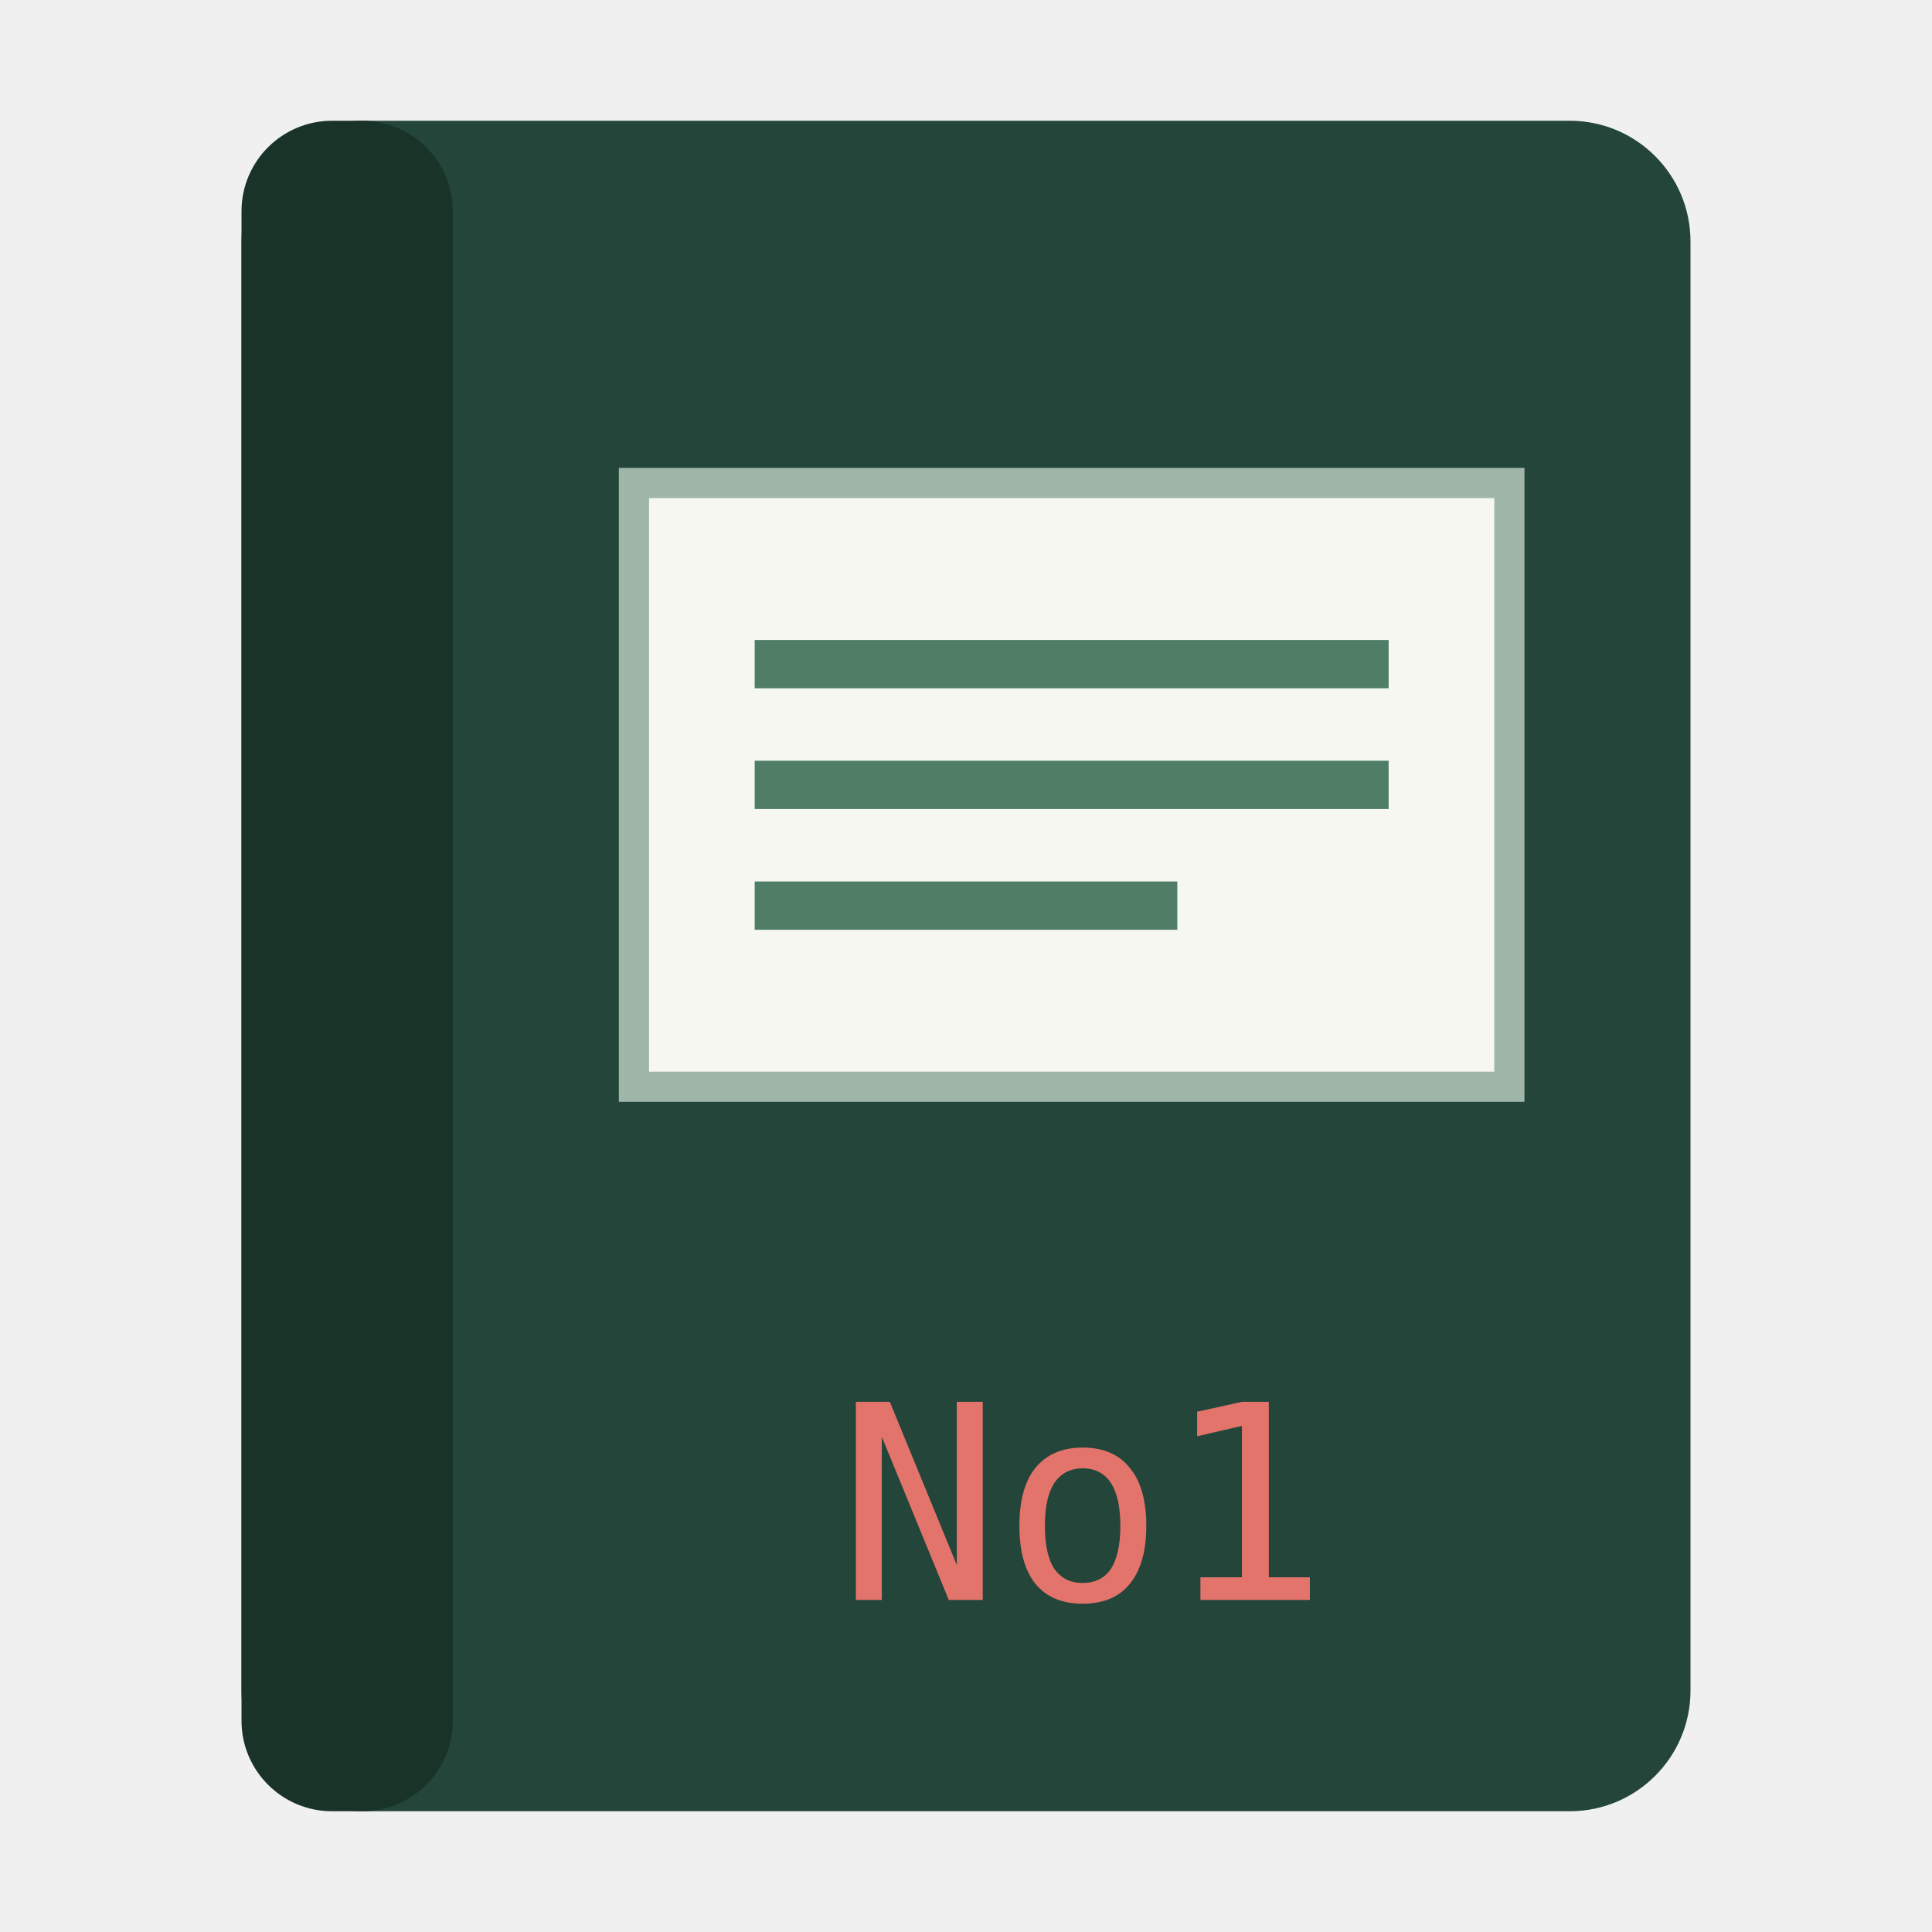
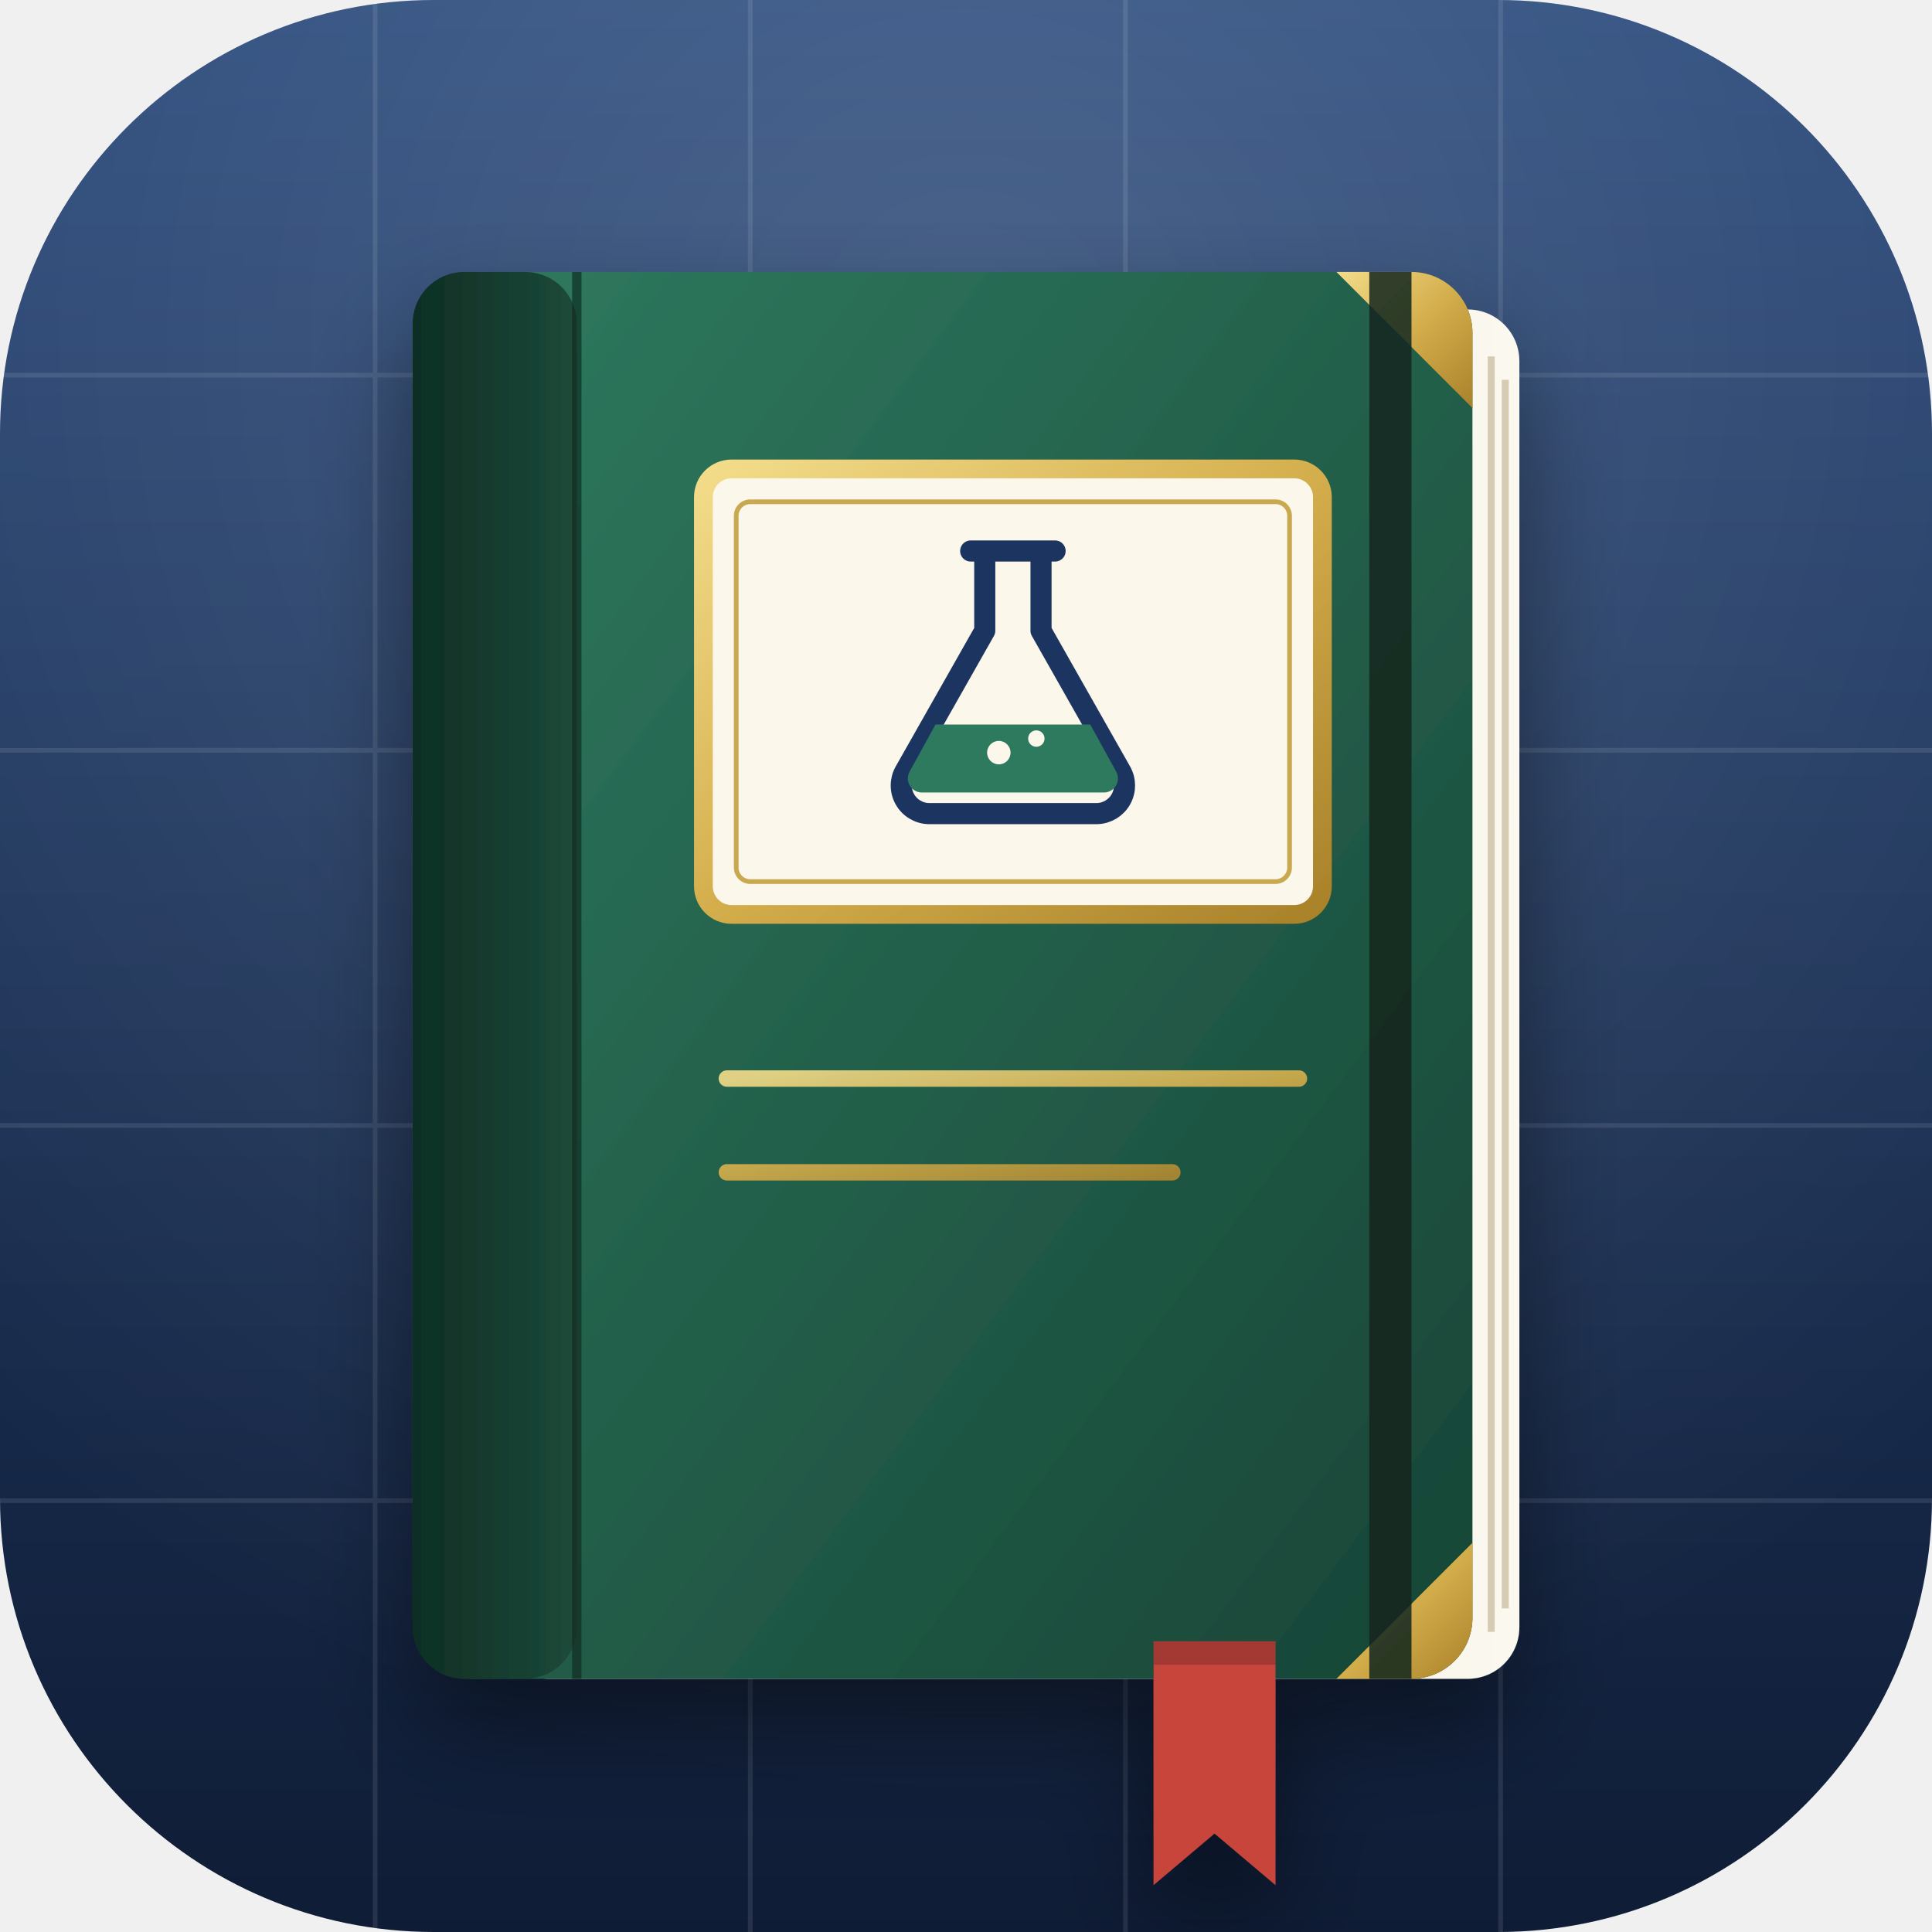
- <svg xmlns="http://www.w3.org/2000/svg" viewBox="0 0 64 64">
-   <rect x="8" y="4" width="48" height="56" rx="4" fill="#24453a" />
-   <rect x="8" y="4" width="7" height="56" rx="3" fill="#1a3329" />
-   <rect x="21" y="16" width="29" height="20" fill="#f6f7f1" stroke="#9fb6a8" />
-   <path d="M25 22h21M25 26h21M25 30h14" stroke="#4f7d66" stroke-width="1.6" />
-   <text x="44" y="53" font-family="monospace" font-size="9" fill="#e3746b" text-anchor="end">No1</text>
+ <svg xmlns="http://www.w3.org/2000/svg" viewBox="100 100 824 824">
+   <defs>
+     <linearGradient id="bg" x1="0" y1="0" x2="0" y2="1">
+       <stop offset="0" stop-color="#2a4a7c" />
+       <stop offset="1" stop-color="#0f1c35" />
+     </linearGradient>
+     <radialGradient id="glow" cx="0.5" cy="0.18" r="0.75">
+       <stop offset="0" stop-color="#ffffff" stop-opacity="0.16" />
+       <stop offset="1" stop-color="#ffffff" stop-opacity="0" />
+     </radialGradient>
+     <linearGradient id="cover" x1="0" y1="0" x2="1" y2="1">
+       <stop offset="0" stop-color="#2f7a5f" />
+       <stop offset="1" stop-color="#174536" />
+     </linearGradient>
+     <linearGradient id="spine" x1="0" y1="0" x2="1" y2="0">
+       <stop offset="0" stop-color="#0f2e24" />
+       <stop offset="1" stop-color="#1c4a3a" />
+     </linearGradient>
+     <linearGradient id="gold" x1="0" y1="0" x2="1" y2="1">
+       <stop offset="0" stop-color="#f3dc8a" />
+       <stop offset="0.5" stop-color="#d4ae4c" />
+       <stop offset="1" stop-color="#a9822a" />
+     </linearGradient>
+     <linearGradient id="paper" x1="0" y1="0" x2="1" y2="0">
+       <stop offset="0" stop-color="#e9e2cf" />
+       <stop offset="1" stop-color="#fbf8ef" />
+     </linearGradient>
+     <filter id="shadow" x="-20%" y="-20%" width="140%" height="140%">
+       <feDropShadow dx="0" dy="22" stdDeviation="22" flood-color="#000" flood-opacity="0.45" />
+     </filter>
+     <clipPath id="sq">
+       <rect x="100" y="100" width="824" height="824" rx="185" />
+     </clipPath>
+   </defs>
+   <rect x="100" y="100" width="824" height="824" rx="185" fill="url(#bg)" />
+   <rect x="100" y="100" width="824" height="824" rx="185" fill="url(#glow)" />
+   <g clip-path="url(#sq)" opacity="0.10" stroke="#ffffff" stroke-width="2">
+     <path d="M100 260H924M100 420H924M100 580H924M100 740H924M260 100V924M420 100V924M580 100V924M740 100V924" />
+   </g>
+   <g filter="url(#shadow)">
+     <rect x="312" y="232" width="436" height="584" rx="22" fill="url(#paper)" />
+     <path d="M736 252V796M742 262V786" stroke="#d6ccb3" stroke-width="3" />
+     <rect x="276" y="216" width="452" height="600" rx="26" fill="url(#cover)" />
+     <rect x="276" y="216" width="70" height="600" rx="22" fill="url(#spine)" />
+     <path d="M346 216V816" stroke="#0b241c" stroke-width="4" opacity="0.6" />
+     <path d="M728 274V242a26 26 0 0 0-26-26H670Z" fill="url(#gold)" />
+     <path d="M728 758v32a26 26 0 0 1-26 26H670Z" fill="url(#gold)" />
+     <rect x="400" y="300" width="264" height="190" rx="12" fill="#fbf7ea" stroke="url(#gold)" stroke-width="8" />
+     <rect x="414" y="314" width="236" height="162" rx="6" fill="none" stroke="#c9a94f" stroke-width="2" />
+     <g transform="translate(532 395)">
+       <path d="M-18 -60h36M-12 -60v34L-46 34a12 12 0 0 0 10 18h72a12 12 0 0 0 10-18L12 -26v-34" fill="none" stroke="#1d3461" stroke-width="9" stroke-linejoin="round" stroke-linecap="round" />
+       <path d="M-33 14h66L44 34a6 6 0 0 1-5 9h-78a6 6 0 0 1-5-9Z" fill="#2f7a5f" />
+       <circle cx="-6" cy="26" r="5" fill="#fbf7ea" />
+       <circle cx="10" cy="20" r="3.5" fill="#fbf7ea" />
+     </g>
+     <path d="M410 560H654M410 600H600" stroke="url(#gold)" stroke-width="7" stroke-linecap="round" opacity="0.9" />
+     <rect x="684" y="216" width="18" height="600" fill="#10261e" opacity="0.85" />
+     <path d="M592 800v104l26-22 26 22V800Z" fill="#c8453b" />
+     <path d="M592 800h52v10h-52z" fill="#000" opacity="0.18" />
+   </g>
</svg>
